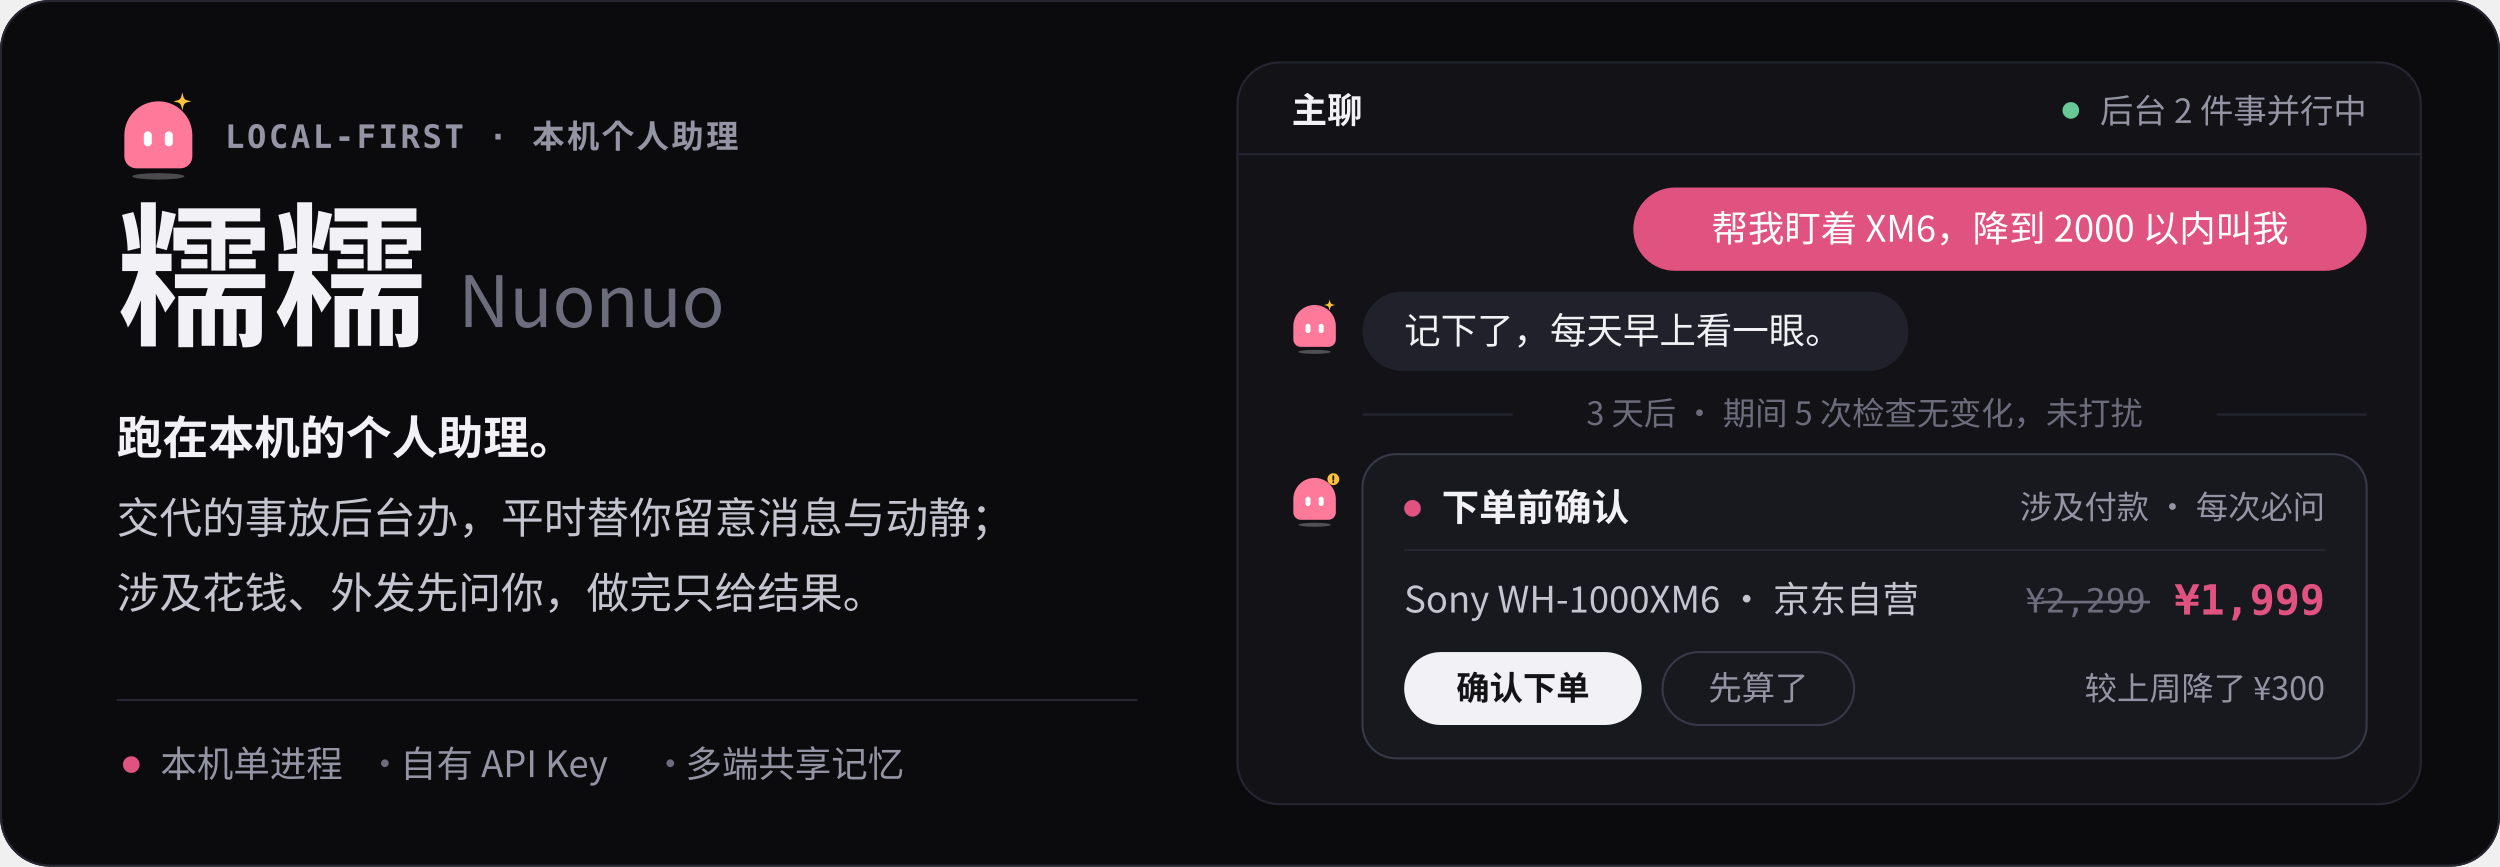
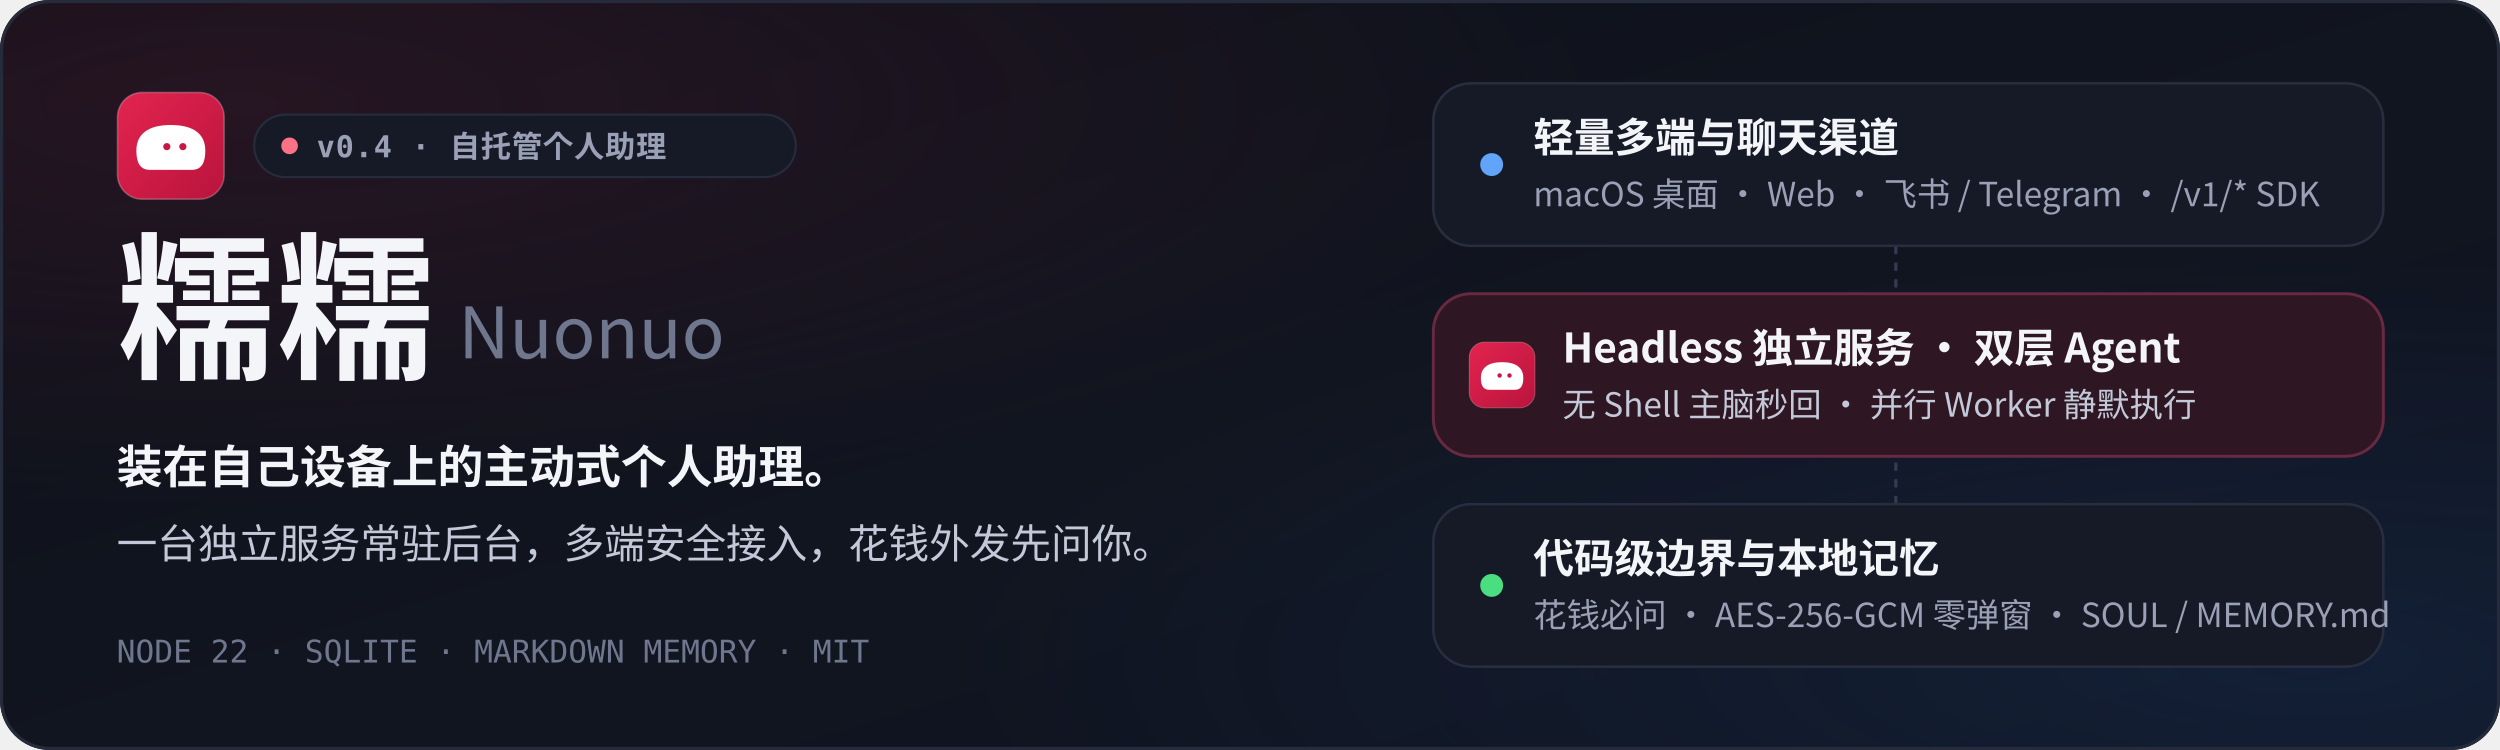
- <svg xmlns="http://www.w3.org/2000/svg" width="1200" height="416" viewBox="0 0 1200 416" role="img" aria-labelledby="title desc">
-   <rect width="1200" height="416" rx="24" fill="#0B0B0E" />
-   <rect x="0.5" y="0.5" width="1199" height="415" rx="23.5" fill="none" stroke="#262632" />
+ <svg xmlns="http://www.w3.org/2000/svg" width="1200" height="360" viewBox="0 0 1200 360" role="img" aria-labelledby="title desc">
+   <defs>
+     <linearGradient id="hero-zh-dark-bg" x1="0" y1="0" x2="1" y2="1">
+       <stop offset="0%" stop-color="#0D1017" />
+       <stop offset="54%" stop-color="#111520" />
+       <stop offset="100%" stop-color="#0E131F" />
+     </linearGradient>
+     <radialGradient id="hero-zh-dark-g1" cx="10%" cy="14%" r="54%">
+       <stop offset="0%" stop-color="#591D35" stop-opacity="0.32" />
+       <stop offset="100%" stop-color="#591D35" stop-opacity="0" />
+     </radialGradient>
+     <radialGradient id="hero-zh-dark-g2" cx="92%" cy="88%" r="54%">
+       <stop offset="0%" stop-color="#1B3560" stop-opacity="0.36" />
+       <stop offset="100%" stop-color="#1B3560" stop-opacity="0" />
+     </radialGradient>
+     <linearGradient id="hero-zh-dark-brand" x1="0" y1="0" x2="1" y2="1">
+       <stop offset="0%" stop-color="#E32450" />
+       <stop offset="100%" stop-color="#B9143C" />
+     </linearGradient>
+     <clipPath id="hero-zh-dark-clip">
+       <rect width="1200" height="360" rx="24" />
+     </clipPath>
+   </defs>
+   <g clip-path="url(#hero-zh-dark-clip)">
+     <rect width="1200" height="360" fill="url(#hero-zh-dark-bg)" />
+     <rect width="1200" height="360" fill="url(#hero-zh-dark-g1)" />
+     <rect width="1200" height="360" fill="url(#hero-zh-dark-g2)" />
+   </g>
+   <rect x="0.75" y="0.75" width="1198.5" height="358.5" rx="23.25" fill="none" stroke="#252B3B" stroke-width="1.5" />
  <g id="title-block">
-     <g transform="translate(52 40) scale(0.48)">
-       <ellipse cx="50" cy="93" rx="26" ry="3.2" fill="#F2F2F6" opacity="0.28" />
-       <path d="M16 52 A34 34 0 0 1 84 52 V73 A12 12 0 0 1 72 85 H28 A12 12 0 0 1 16 73 Z" fill="#FF7A9A" />
-       <rect x="35.5" y="48" width="8" height="15" rx="4" fill="#FFFFFF" />
-       <rect x="56.5" y="48" width="8" height="15" rx="4" fill="#FFFFFF" />
-       <path d="M74 9 C75.6 16.4 75.6 16.4 83 18 C75.6 19.6 75.6 19.6 74 27 C72.4 19.6 72.4 19.6 65 18 C72.4 16.4 72.4 16.4 74 9 Z" fill="#FFC23D" />
+     <g transform="translate(56 44) scale(0.52)">
+       <rect x="0.75" y="0.75" width="98.5" height="98.5" rx="22.8" fill="url(#hero-zh-dark-brand)" stroke="rgba(255,255,255,0.24)" stroke-width="1.5" />
+       <g transform="translate(13 13) scale(0.74)">
+         <path d="M 24 80 C 11 80 7 70 7 56 C 7 35 22 24 50 24 C 78 24 93 35 93 56 C 93 70 89 80 76 80 Z" fill="#FFFFFF" />
+         <circle cx="45" cy="51" r="4.5" fill="#C81742" />
+         <circle cx="65" cy="51" r="4.5" fill="#C81742" />
+       </g>
    </g>
-     <text x="108" y="71" font-family="ui-monospace, SFMono-Regular, Menlo, Consolas, monospace" font-size="15.5" font-weight="600" letter-spacing="1.2" fill="#9494A4">LOCAL-FIRST · 本机个人助理</text>
-     <text x="56" y="160" font-family="-apple-system, BlinkMacSystemFont, 'Segoe UI', 'PingFang SC', 'Hiragino Sans GB', 'Noto Sans CJK SC', 'Microsoft YaHei', sans-serif" font-size="74" font-weight="800" letter-spacing="1" fill="#F2F2F6">糯糯</text>
-     <text x="220" y="157" font-family="-apple-system, BlinkMacSystemFont, 'Segoe UI', 'PingFang SC', 'Hiragino Sans GB', 'Noto Sans CJK SC', 'Microsoft YaHei', sans-serif" font-size="34" font-weight="500" fill="#6C6C7C">Nuonuo</text>
-     <text x="56" y="218" font-family="-apple-system, BlinkMacSystemFont, 'Segoe UI', 'PingFang SC', 'Hiragino Sans GB', 'Noto Sans CJK SC', 'Microsoft YaHei', sans-serif" font-size="22" font-weight="600" fill="#F2F2F6">跑在本机的个人助理。</text>
-     <text x="56" y="256" font-family="-apple-system, BlinkMacSystemFont, 'Segoe UI', 'PingFang SC', 'Hiragino Sans GB', 'Noto Sans CJK SC', 'Microsoft YaHei', sans-serif" font-size="20.5" fill="#C5C5D0">交代的事放后台办，平时替你留意消息与动静；</text>
-     <text x="56" y="292" font-family="-apple-system, BlinkMacSystemFont, 'Segoe UI', 'PingFang SC', 'Hiragino Sans GB', 'Noto Sans CJK SC', 'Microsoft YaHei', sans-serif" font-size="20.5" fill="#C5C5D0">涉及花钱、外发先问你，做完只给结果。</text>
-     <line x1="56" y1="336" x2="546" y2="336" stroke="#262632" stroke-width="1" />
-     <circle cx="63" cy="367" r="4" fill="#E05380" />
-     <text x="77" y="373" font-family="-apple-system, BlinkMacSystemFont, 'Segoe UI', 'PingFang SC', 'Hiragino Sans GB', 'Noto Sans CJK SC', 'Microsoft YaHei', sans-serif" font-size="17.5" font-weight="500" fill="#9494A4">本机单进程</text>
-     <text x="176" y="373" font-family="-apple-system, BlinkMacSystemFont, 'Segoe UI', 'PingFang SC', 'Hiragino Sans GB', 'Noto Sans CJK SC', 'Microsoft YaHei', sans-serif" font-size="17.5" fill="#6C6C7C">·</text>
-     <text x="192" y="373" font-family="-apple-system, BlinkMacSystemFont, 'Segoe UI', 'PingFang SC', 'Hiragino Sans GB', 'Noto Sans CJK SC', 'Microsoft YaHei', sans-serif" font-size="17.5" font-weight="500" fill="#9494A4">自有 API Key</text>
-     <text x="313" y="373" font-family="-apple-system, BlinkMacSystemFont, 'Segoe UI', 'PingFang SC', 'Hiragino Sans GB', 'Noto Sans CJK SC', 'Microsoft YaHei', sans-serif" font-size="17.5" fill="#6C6C7C">·</text>
-     <text x="329" y="373" font-family="-apple-system, BlinkMacSystemFont, 'Segoe UI', 'PingFang SC', 'Hiragino Sans GB', 'Noto Sans CJK SC', 'Microsoft YaHei', sans-serif" font-size="17.5" font-weight="500" fill="#9494A4">多端共享记忆</text>
+     <rect x="122" y="55" width="260" height="30" rx="15" fill="#161A26" stroke="#262C3D" />
+     <circle cx="139" cy="70" r="4" fill="#FB7185" />
+     <text x="152" y="75.5" font-family="ui-monospace, SFMono-Regular, Menlo, Consolas, monospace" font-size="14.5" font-weight="600" letter-spacing="0.4" fill="#9AA1B6">v0.4 · 自托管个人助理</text>
+     <text x="56" y="176" font-family="-apple-system, BlinkMacSystemFont, 'Segoe UI', 'PingFang SC', 'Hiragino Sans GB', 'Noto Sans CJK SC', 'Microsoft YaHei', sans-serif" font-size="76" font-weight="800" letter-spacing="0.5" fill="#F3F5F9">糯糯</text>
+     <text x="220" y="172" font-family="-apple-system, BlinkMacSystemFont, 'Segoe UI', 'PingFang SC', 'Hiragino Sans GB', 'Noto Sans CJK SC', 'Microsoft YaHei', sans-serif" font-size="34" font-weight="500" fill="#6F778E">Nuonuo</text>
+     <text x="56" y="232" font-family="-apple-system, BlinkMacSystemFont, 'Segoe UI', 'PingFang SC', 'Hiragino Sans GB', 'Noto Sans CJK SC', 'Microsoft YaHei', sans-serif" font-size="22" font-weight="600" fill="#F3F5F9">装在自己设备上的主动式个人助理。</text>
+     <text x="56" y="268" font-family="-apple-system, BlinkMacSystemFont, 'Segoe UI', 'PingFang SC', 'Hiragino Sans GB', 'Noto Sans CJK SC', 'Microsoft YaHei', sans-serif" font-size="19.5" fill="#C3C9D9">一台独立服务常驻后台，多端安全接入，花钱外发先问你。</text>
+     <text x="56" y="318" font-family="ui-monospace, SFMono-Regular, Menlo, Consolas, monospace" font-size="15" font-weight="500" fill="#6F778E">NODE 22  ·  SQLITE  ·  MARKDOWN MEMORY  ·  MIT</text>
  </g>
-   <g id="window-specimen">
-     <rect x="594" y="30" width="568" height="356" rx="20" fill="#121217" stroke="#262632" />
-     <line x1="594" y1="74" x2="1162" y2="74" stroke="#262632" />
-     <text x="620" y="59" font-family="-apple-system, BlinkMacSystemFont, 'Segoe UI', 'PingFang SC', 'Hiragino Sans GB', 'Noto Sans CJK SC', 'Microsoft YaHei', sans-serif" font-size="17" font-weight="600" fill="#F2F2F6">主聊</text>
-     <circle cx="994" cy="53" r="4" fill="#67C995" />
-     <text x="1136" y="59" text-anchor="end" font-family="-apple-system, BlinkMacSystemFont, 'Segoe UI', 'PingFang SC', 'Hiragino Sans GB', 'Noto Sans CJK SC', 'Microsoft YaHei', sans-serif" font-size="16" fill="#9494A4">后台 2 件事并行中</text>
-     <rect x="784" y="90" width="352" height="40" rx="20" fill="#E05380" />
-     <text x="960" y="116" text-anchor="middle" font-family="-apple-system, BlinkMacSystemFont, 'Segoe UI', 'PingFang SC', 'Hiragino Sans GB', 'Noto Sans CJK SC', 'Microsoft YaHei', sans-serif" font-size="17.5" font-weight="500" fill="#FFFFFF">帮我盯着 XM6，降到 2000 以内叫我</text>
-     <g transform="translate(616 141) scale(0.3)">
-       <ellipse cx="50" cy="93" rx="26" ry="3.2" fill="#F2F2F6" opacity="0.28" />
-       <path d="M16 52 A34 34 0 0 1 84 52 V73 A12 12 0 0 1 72 85 H28 A12 12 0 0 1 16 73 Z" fill="#FF7A9A" />
-       <rect x="35.5" y="48" width="8" height="15" rx="4" fill="#FFFFFF" />
-       <rect x="56.5" y="48" width="8" height="15" rx="4" fill="#FFFFFF" />
-       <path d="M74 9 C75.6 16.4 75.6 16.4 83 18 C75.6 19.6 75.6 19.6 74 27 C72.4 19.6 72.4 19.6 65 18 C72.4 16.4 72.4 16.4 74 9 Z" fill="#FFC23D" />
+   <g id="ceramic-topology">
+     <line x1="910" y1="86" x2="910" y2="274" stroke="#343C52" stroke-width="1.5" stroke-dasharray="4 4" />
+     <rect x="688" y="40" width="456" height="78" rx="18" fill="#161A26" stroke="#282E40" stroke-width="1.2" />
+     <circle cx="716" cy="79" r="5.5" fill="#60A5FA" />
+     <text x="736" y="73" font-family="-apple-system, BlinkMacSystemFont, 'Segoe UI', 'PingFang SC', 'Hiragino Sans GB', 'Noto Sans CJK SC', 'Microsoft YaHei', sans-serif" font-size="19.5" font-weight="700" fill="#F3F5F9">轻量多端与聊天渠道</text>
+     <text x="736" y="99" font-family="-apple-system, BlinkMacSystemFont, 'Segoe UI', 'PingFang SC', 'Hiragino Sans GB', 'Noto Sans CJK SC', 'Microsoft YaHei', sans-serif" font-size="16" fill="#9AA1B6">macOS 桌面 · Web · 飞书 / Telegram · /v1/* SDK</text>
+     <rect x="688" y="141" width="456" height="78" rx="18" fill="#2E1722" stroke="#692942" stroke-width="1.4" />
+     <g transform="translate(705 164) scale(0.32)">
+       <rect x="0.75" y="0.75" width="98.5" height="98.5" rx="22.8" fill="url(#hero-zh-dark-brand)" stroke="rgba(255,255,255,0.24)" stroke-width="1.5" />
+       <g transform="translate(13 13) scale(0.74)">
+         <path d="M 24 80 C 11 80 7 70 7 56 C 7 35 22 24 50 24 C 78 24 93 35 93 56 C 93 70 89 80 76 80 Z" fill="#FFFFFF" />
+         <circle cx="45" cy="51" r="4.5" fill="#C81742" />
+         <circle cx="65" cy="51" r="4.5" fill="#C81742" />
+       </g>
    </g>
-     <rect x="654" y="140" width="262" height="38" rx="19" fill="#21212B" />
-     <text x="674" y="165" font-family="-apple-system, BlinkMacSystemFont, 'Segoe UI', 'PingFang SC', 'Hiragino Sans GB', 'Noto Sans CJK SC', 'Microsoft YaHei', sans-serif" font-size="17.5" fill="#F2F2F6">记下了，每天早上看一眼。</text>
-     <line x1="654" y1="199" x2="726" y2="199" stroke="#262632" />
-     <text x="895" y="204" text-anchor="middle" font-family="-apple-system, BlinkMacSystemFont, 'Segoe UI', 'PingFang SC', 'Hiragino Sans GB', 'Noto Sans CJK SC', 'Microsoft YaHei', sans-serif" font-size="15.5" fill="#6C6C7C">3 天后 · 期间 5 次检查无变化，未打扰</text>
-     <line x1="1064" y1="199" x2="1136" y2="199" stroke="#262632" />
-     <g transform="translate(616 224) scale(0.3)">
-       <ellipse cx="50" cy="93" rx="26" ry="3.2" fill="#F2F2F6" opacity="0.28" />
-       <path d="M16 52 A34 34 0 0 1 84 52 V73 A12 12 0 0 1 72 85 H28 A12 12 0 0 1 16 73 Z" fill="#FF7A9A" />
-       <rect x="35.5" y="48" width="8" height="15" rx="4" fill="#FFFFFF" />
-       <rect x="56.5" y="48" width="8" height="15" rx="4" fill="#FFFFFF" />
-       <circle cx="80" cy="20" r="9.5" fill="#FFC23D" />
-       <path d="M80 15 L80 21" stroke="#14152B" stroke-width="2.8" stroke-linecap="round" />
-       <circle cx="80" cy="24.8" r="1.6" fill="#14152B" />
-     </g>
-     <rect x="654" y="218" width="482" height="146" rx="16" fill="#18181F" stroke="#383848" />
-     <circle cx="678" cy="244" r="4" fill="#E05380" />
-     <text x="692" y="250" font-family="-apple-system, BlinkMacSystemFont, 'Segoe UI', 'PingFang SC', 'Hiragino Sans GB', 'Noto Sans CJK SC', 'Microsoft YaHei', sans-serif" font-size="18" font-weight="700" fill="#F2F2F6">下单前确认</text>
-     <text x="1116" y="249" text-anchor="end" font-family="-apple-system, BlinkMacSystemFont, 'Segoe UI', 'PingFang SC', 'Hiragino Sans GB', 'Noto Sans CJK SC', 'Microsoft YaHei', sans-serif" font-size="15.5" fill="#9494A4">涉及付款 · 每次必问</text>
-     <line x1="674" y1="264" x2="1116" y2="264" stroke="#262632" />
-     <text x="674" y="294" font-family="-apple-system, BlinkMacSystemFont, 'Segoe UI', 'PingFang SC', 'Hiragino Sans GB', 'Noto Sans CJK SC', 'Microsoft YaHei', sans-serif" font-size="17.5" fill="#C5C5D0">Sony WH-1000XM6 · 京东自营</text>
-     <text x="1030" y="294" text-anchor="end" font-family="ui-monospace, SFMono-Regular, Menlo, Consolas, monospace" font-size="16" fill="#6C6C7C">¥2,299</text>
-     <line x1="980" y1="289" x2="1032" y2="289" stroke="#6C6C7C" stroke-width="1.3" />
-     <text x="1116" y="295" text-anchor="end" font-family="ui-monospace, SFMono-Regular, Menlo, Consolas, monospace" font-size="20" font-weight="700" fill="#E05380">¥1,999</text>
-     <rect x="674" y="313" width="114" height="35" rx="17.5" fill="#F2F2F6" />
-     <text x="731" y="336" text-anchor="middle" font-family="-apple-system, BlinkMacSystemFont, 'Segoe UI', 'PingFang SC', 'Hiragino Sans GB', 'Noto Sans CJK SC', 'Microsoft YaHei', sans-serif" font-size="16" font-weight="600" fill="#141416">确认下单</text>
-     <rect x="798" y="313" width="92" height="35" rx="17.5" fill="none" stroke="#383848" />
-     <text x="844" y="336" text-anchor="middle" font-family="-apple-system, BlinkMacSystemFont, 'Segoe UI', 'PingFang SC', 'Hiragino Sans GB', 'Noto Sans CJK SC', 'Microsoft YaHei', sans-serif" font-size="16" fill="#9494A4">先算了</text>
-     <text x="1116" y="336" text-anchor="end" font-family="-apple-system, BlinkMacSystemFont, 'Segoe UI', 'PingFang SC', 'Hiragino Sans GB', 'Noto Sans CJK SC', 'Microsoft YaHei', sans-serif" font-size="15.5" fill="#9494A4">较上周降了 ¥300</text>
+     <text x="750" y="174" font-family="-apple-system, BlinkMacSystemFont, 'Segoe UI', 'PingFang SC', 'Hiragino Sans GB', 'Noto Sans CJK SC', 'Microsoft YaHei', sans-serif" font-size="19.5" font-weight="700" fill="#F3F5F9">Headless 独立服务 · 双层 Agent</text>
+     <text x="750" y="200" font-family="-apple-system, BlinkMacSystemFont, 'Segoe UI', 'PingFang SC', 'Hiragino Sans GB', 'Noto Sans CJK SC', 'Microsoft YaHei', sans-serif" font-size="16" fill="#C3C9D9">无 Shell 主脑秒回 · 并行 Worker 静默执行</text>
+     <rect x="688" y="242" width="456" height="78" rx="18" fill="#161A26" stroke="#282E40" stroke-width="1.2" />
+     <circle cx="716" cy="281" r="5.5" fill="#4ADE80" />
+     <text x="736" y="275" font-family="-apple-system, BlinkMacSystemFont, 'Segoe UI', 'PingFang SC', 'Hiragino Sans GB', 'Noto Sans CJK SC', 'Microsoft YaHei', sans-serif" font-size="19.5" font-weight="700" fill="#F3F5F9">代码级边界与本地记忆</text>
+     <text x="736" y="301" font-family="-apple-system, BlinkMacSystemFont, 'Segoe UI', 'PingFang SC', 'Hiragino Sans GB', 'Noto Sans CJK SC', 'Microsoft YaHei', sans-serif" font-size="16" fill="#9AA1B6">花钱必问 · AES-256-GCM 零弹窗 · SOUL / MEMORY.md</text>
  </g>
</svg>
